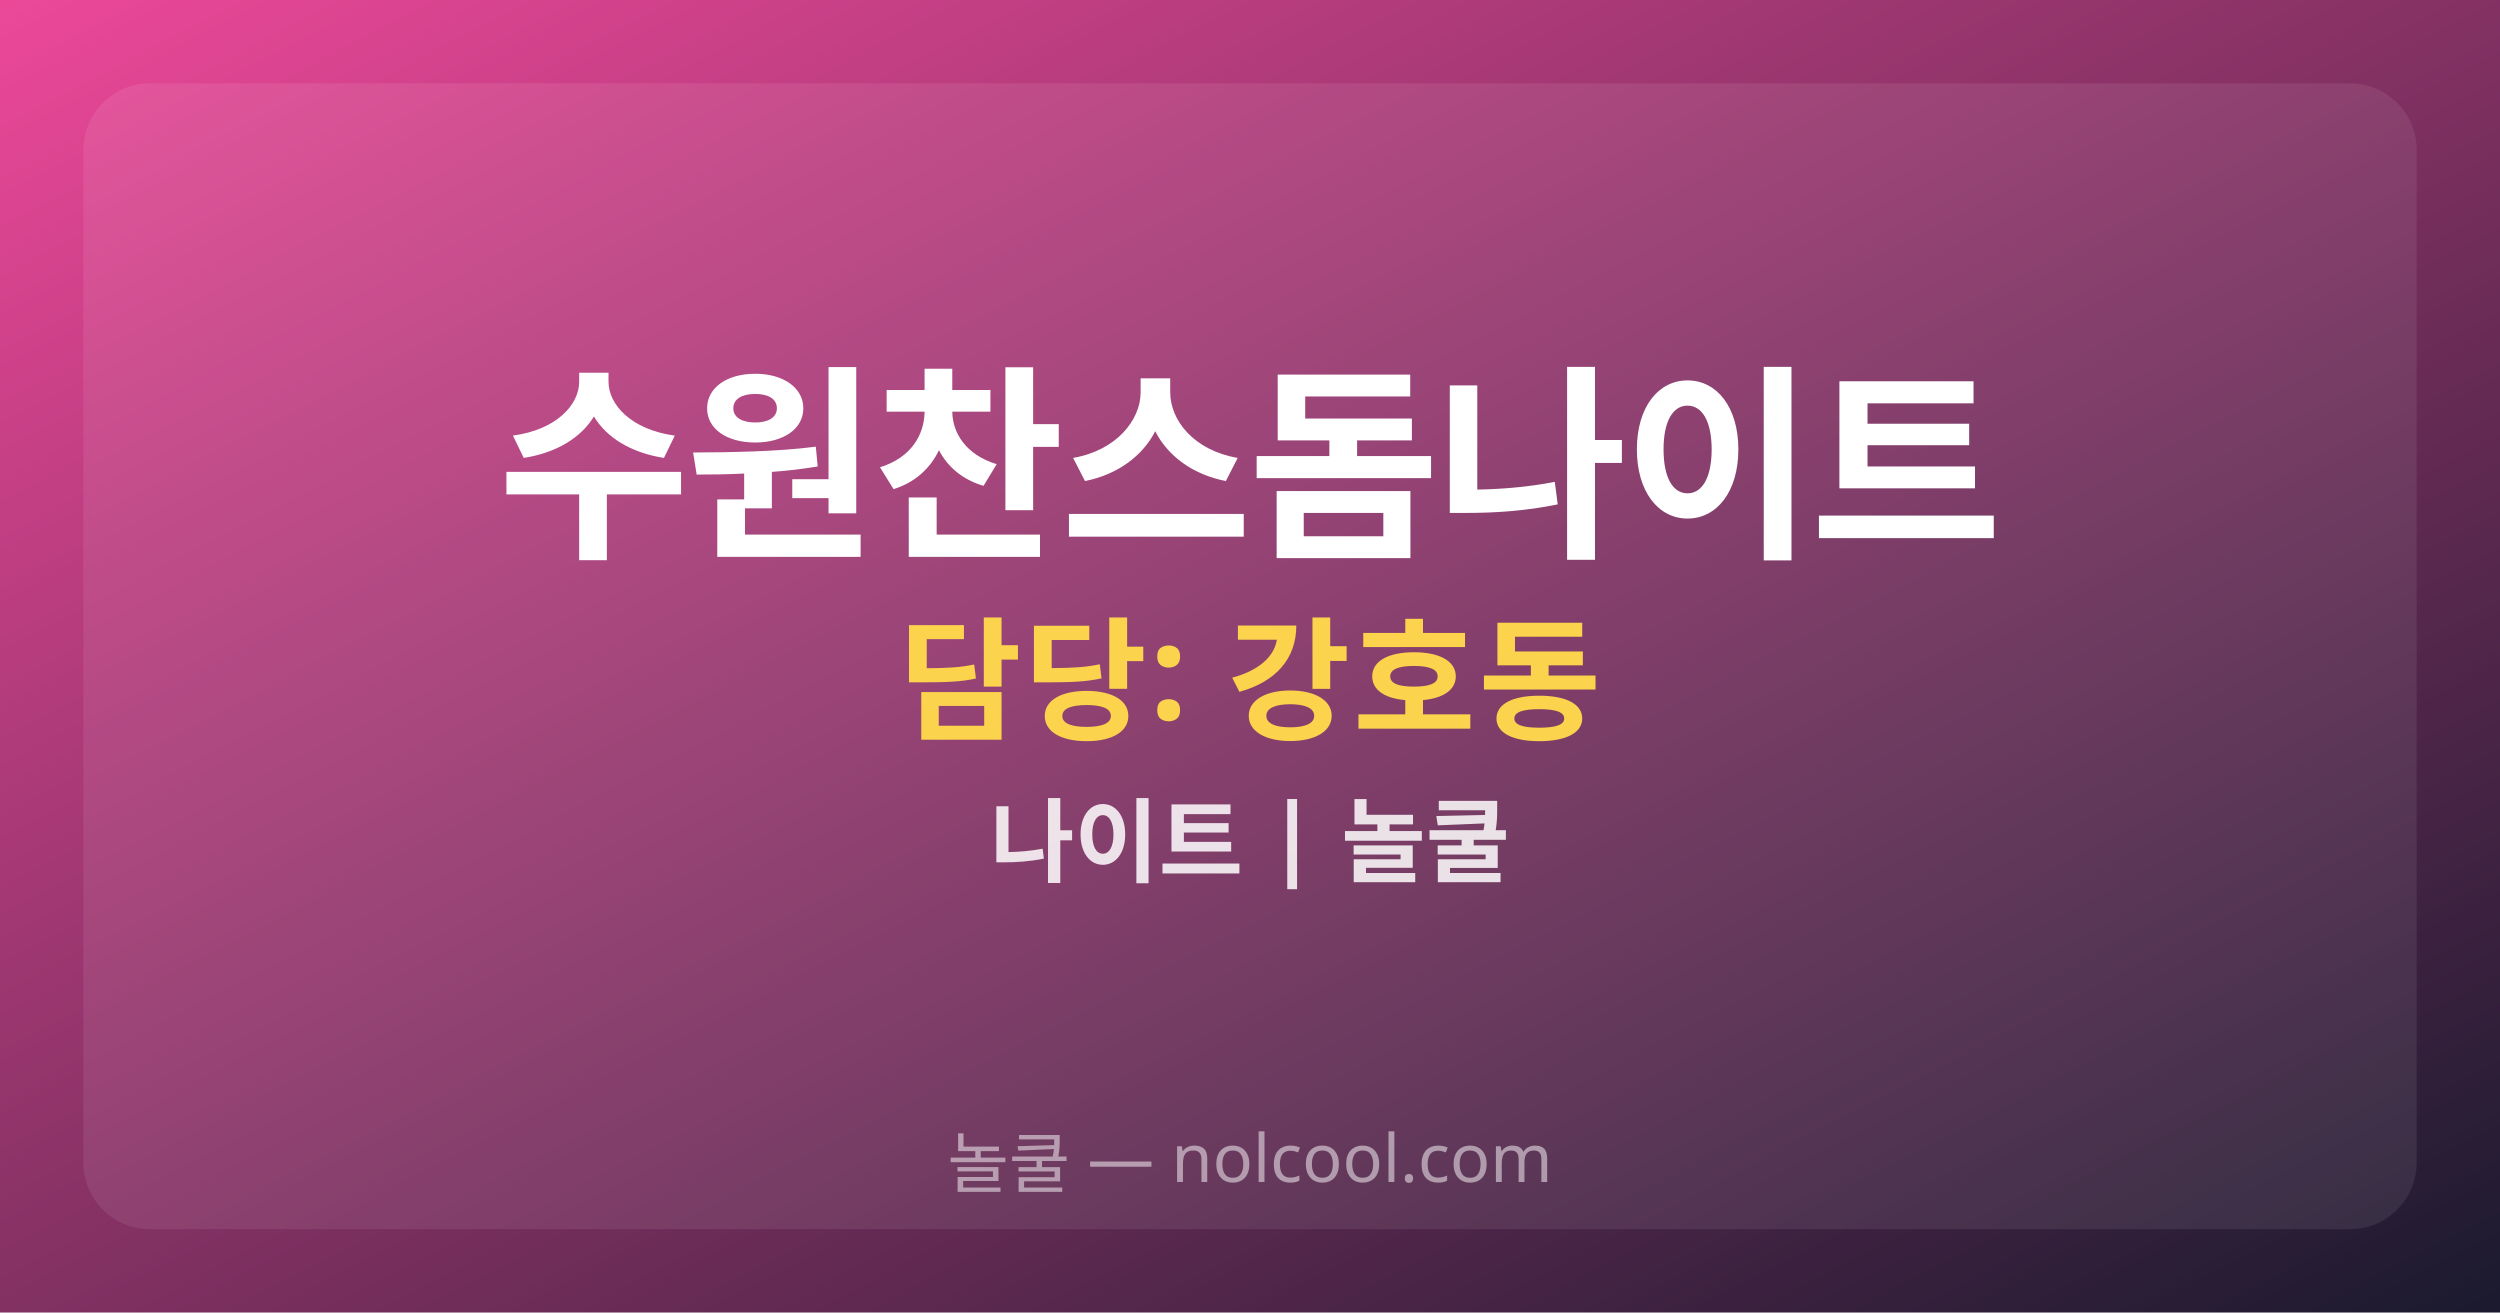
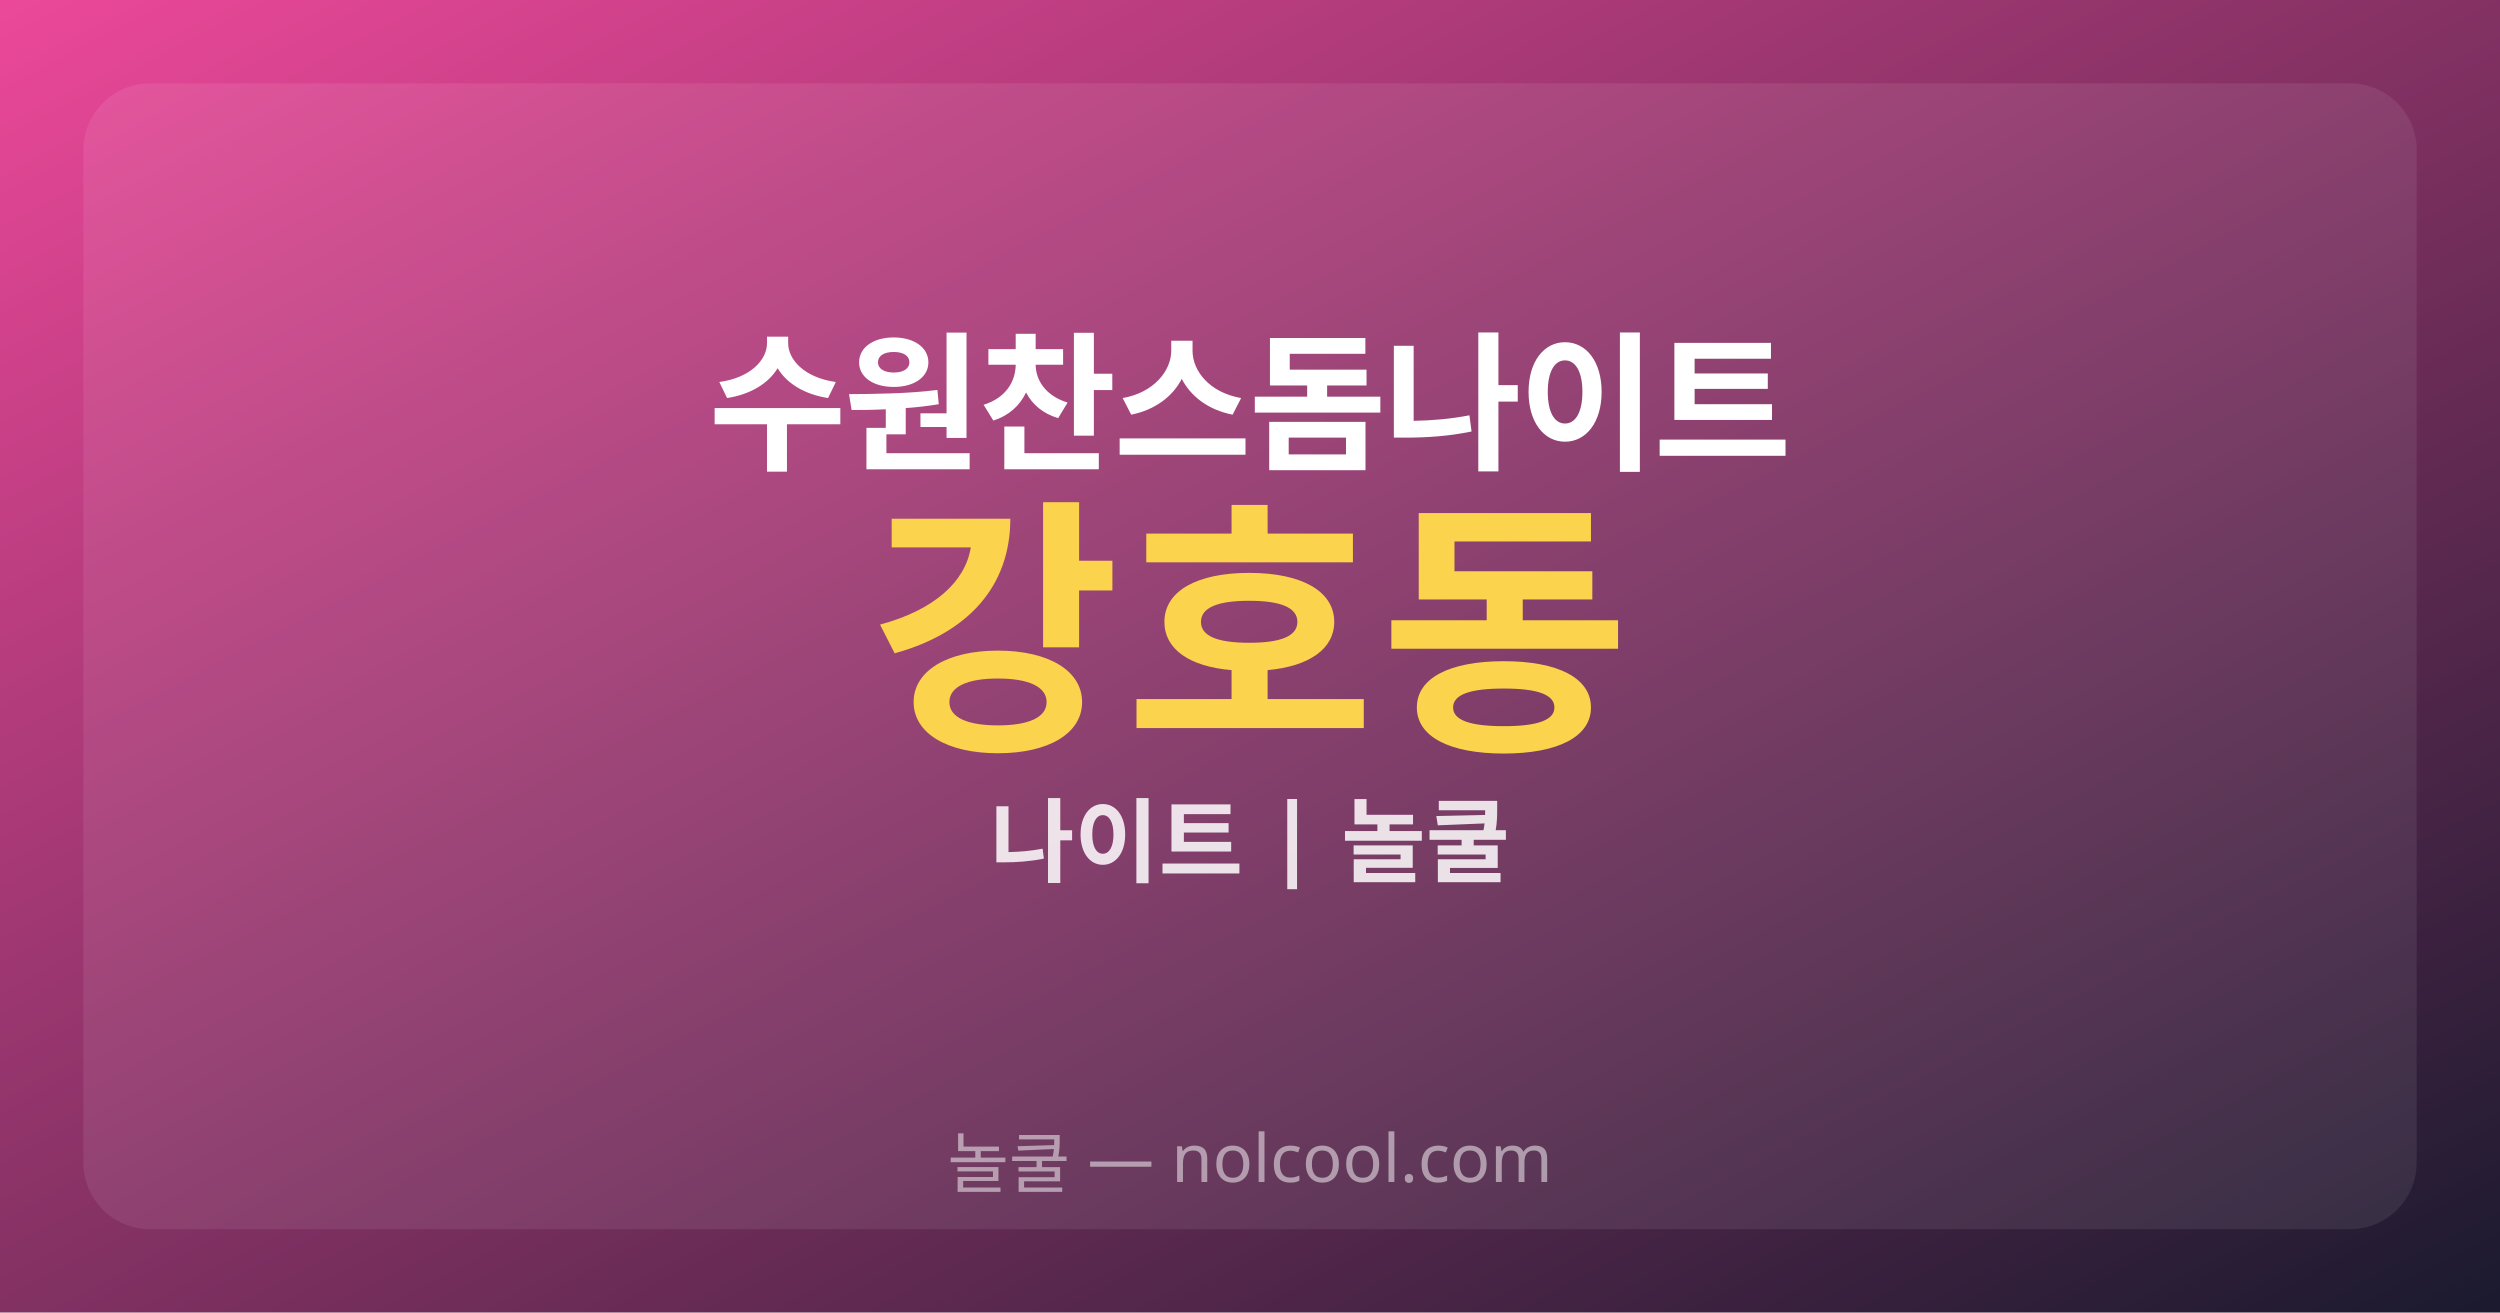
<svg xmlns="http://www.w3.org/2000/svg" width="1200" height="630" viewBox="0 0 1200 630">
  <defs>
    <linearGradient id="bg" x1="0%" y1="0%" x2="100%" y2="100%">
      <stop offset="0%" style="stop-color:#EC4899;stop-opacity:1" />
      <stop offset="100%" style="stop-color:#1a1a2e;stop-opacity:1" />
    </linearGradient>
  </defs>
  <rect width="1200" height="630" fill="url(#bg)" />
  <rect x="40" y="40" width="1120" height="550" rx="32" fill="rgba(255,255,255,0.08)" />
-   <text x="600" y="260" text-anchor="middle" font-family="sans-serif" font-size="100" font-weight="900" fill="white" letter-spacing="-0.02em">수원찬스돔나이트</text>
-   <text x="600" y="350" text-anchor="middle" font-family="sans-serif" font-size="64" font-weight="800" fill="#FCD34D" letter-spacing="0.02em">담당: 강호동</text>
+   <text x="600" y="220" text-anchor="middle" font-family="sans-serif" font-size="72" font-weight="900" fill="white" letter-spacing="-0.02em">수원찬스돔나이트</text>
+   <text x="600" y="350" text-anchor="middle" font-family="sans-serif" font-size="130" font-weight="900" fill="#FCD34D" letter-spacing="0.02em">강호동</text>
  <text x="600" y="420" text-anchor="middle" font-family="sans-serif" font-size="44" font-weight="600" fill="rgba(255,255,255,0.85)">나이트 | 놀쿨</text>
  <text x="600" y="570" text-anchor="middle" font-family="sans-serif" font-size="32" font-weight="500" fill="rgba(255,255,255,0.5)">놀쿨 — nolcool.com</text>
</svg>
